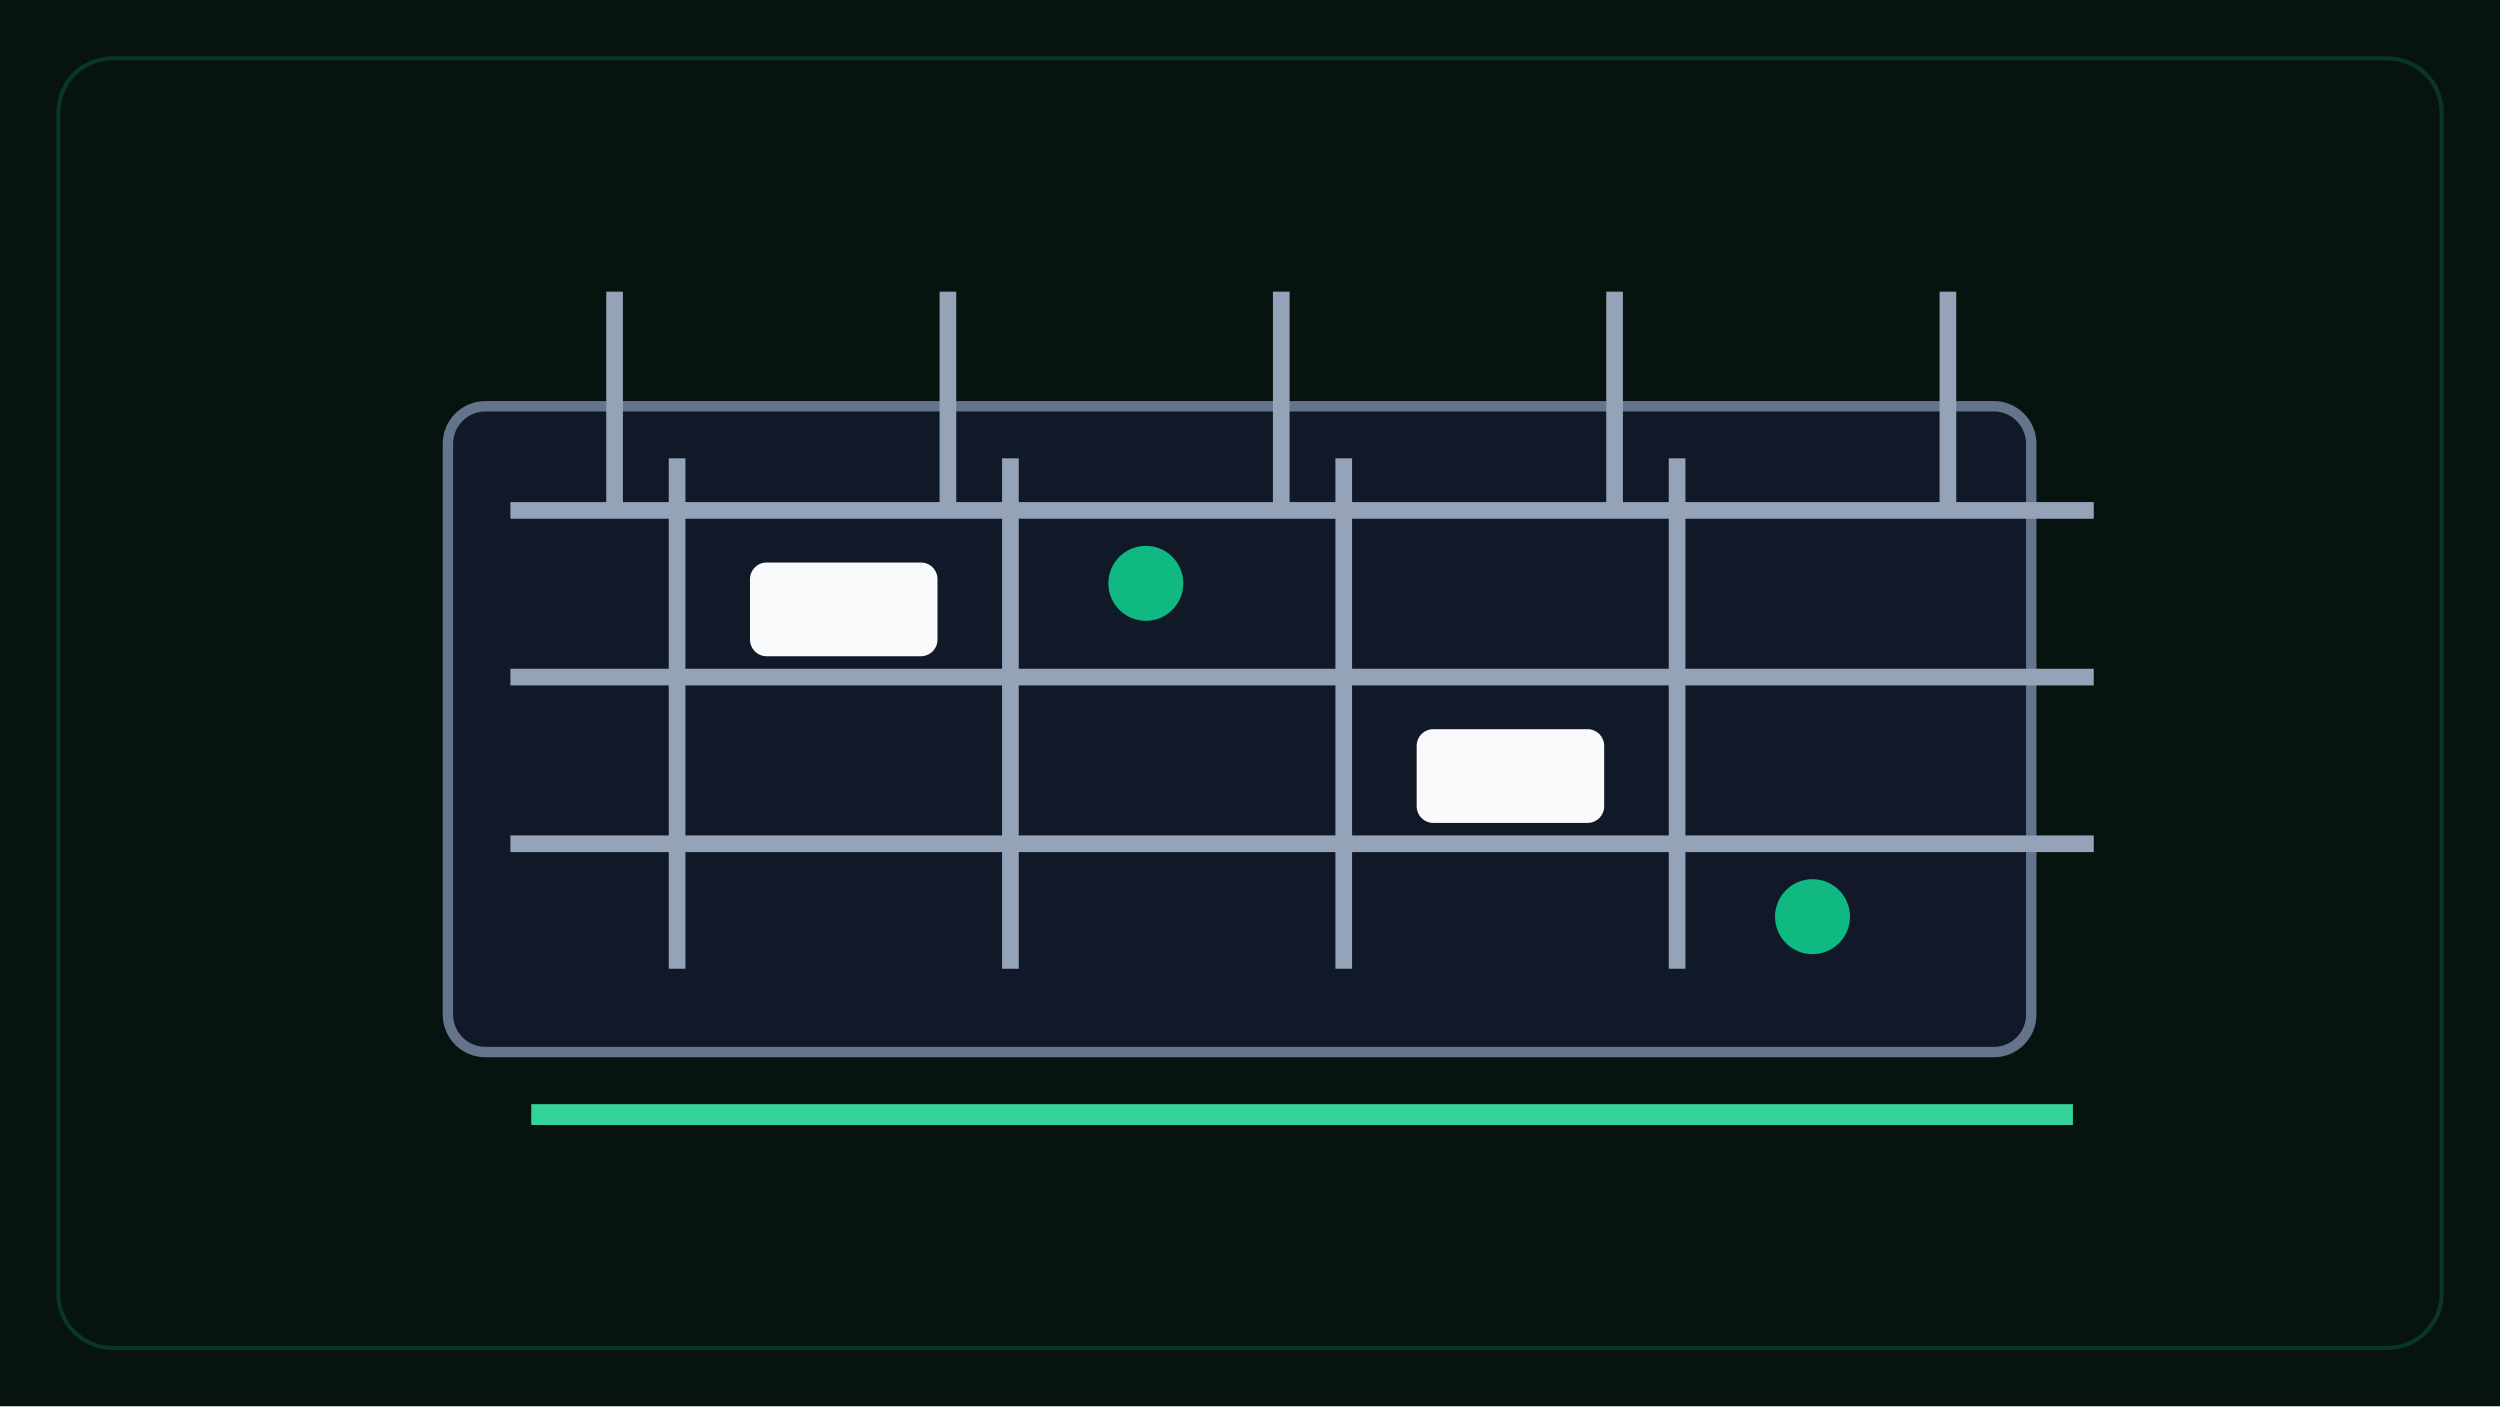
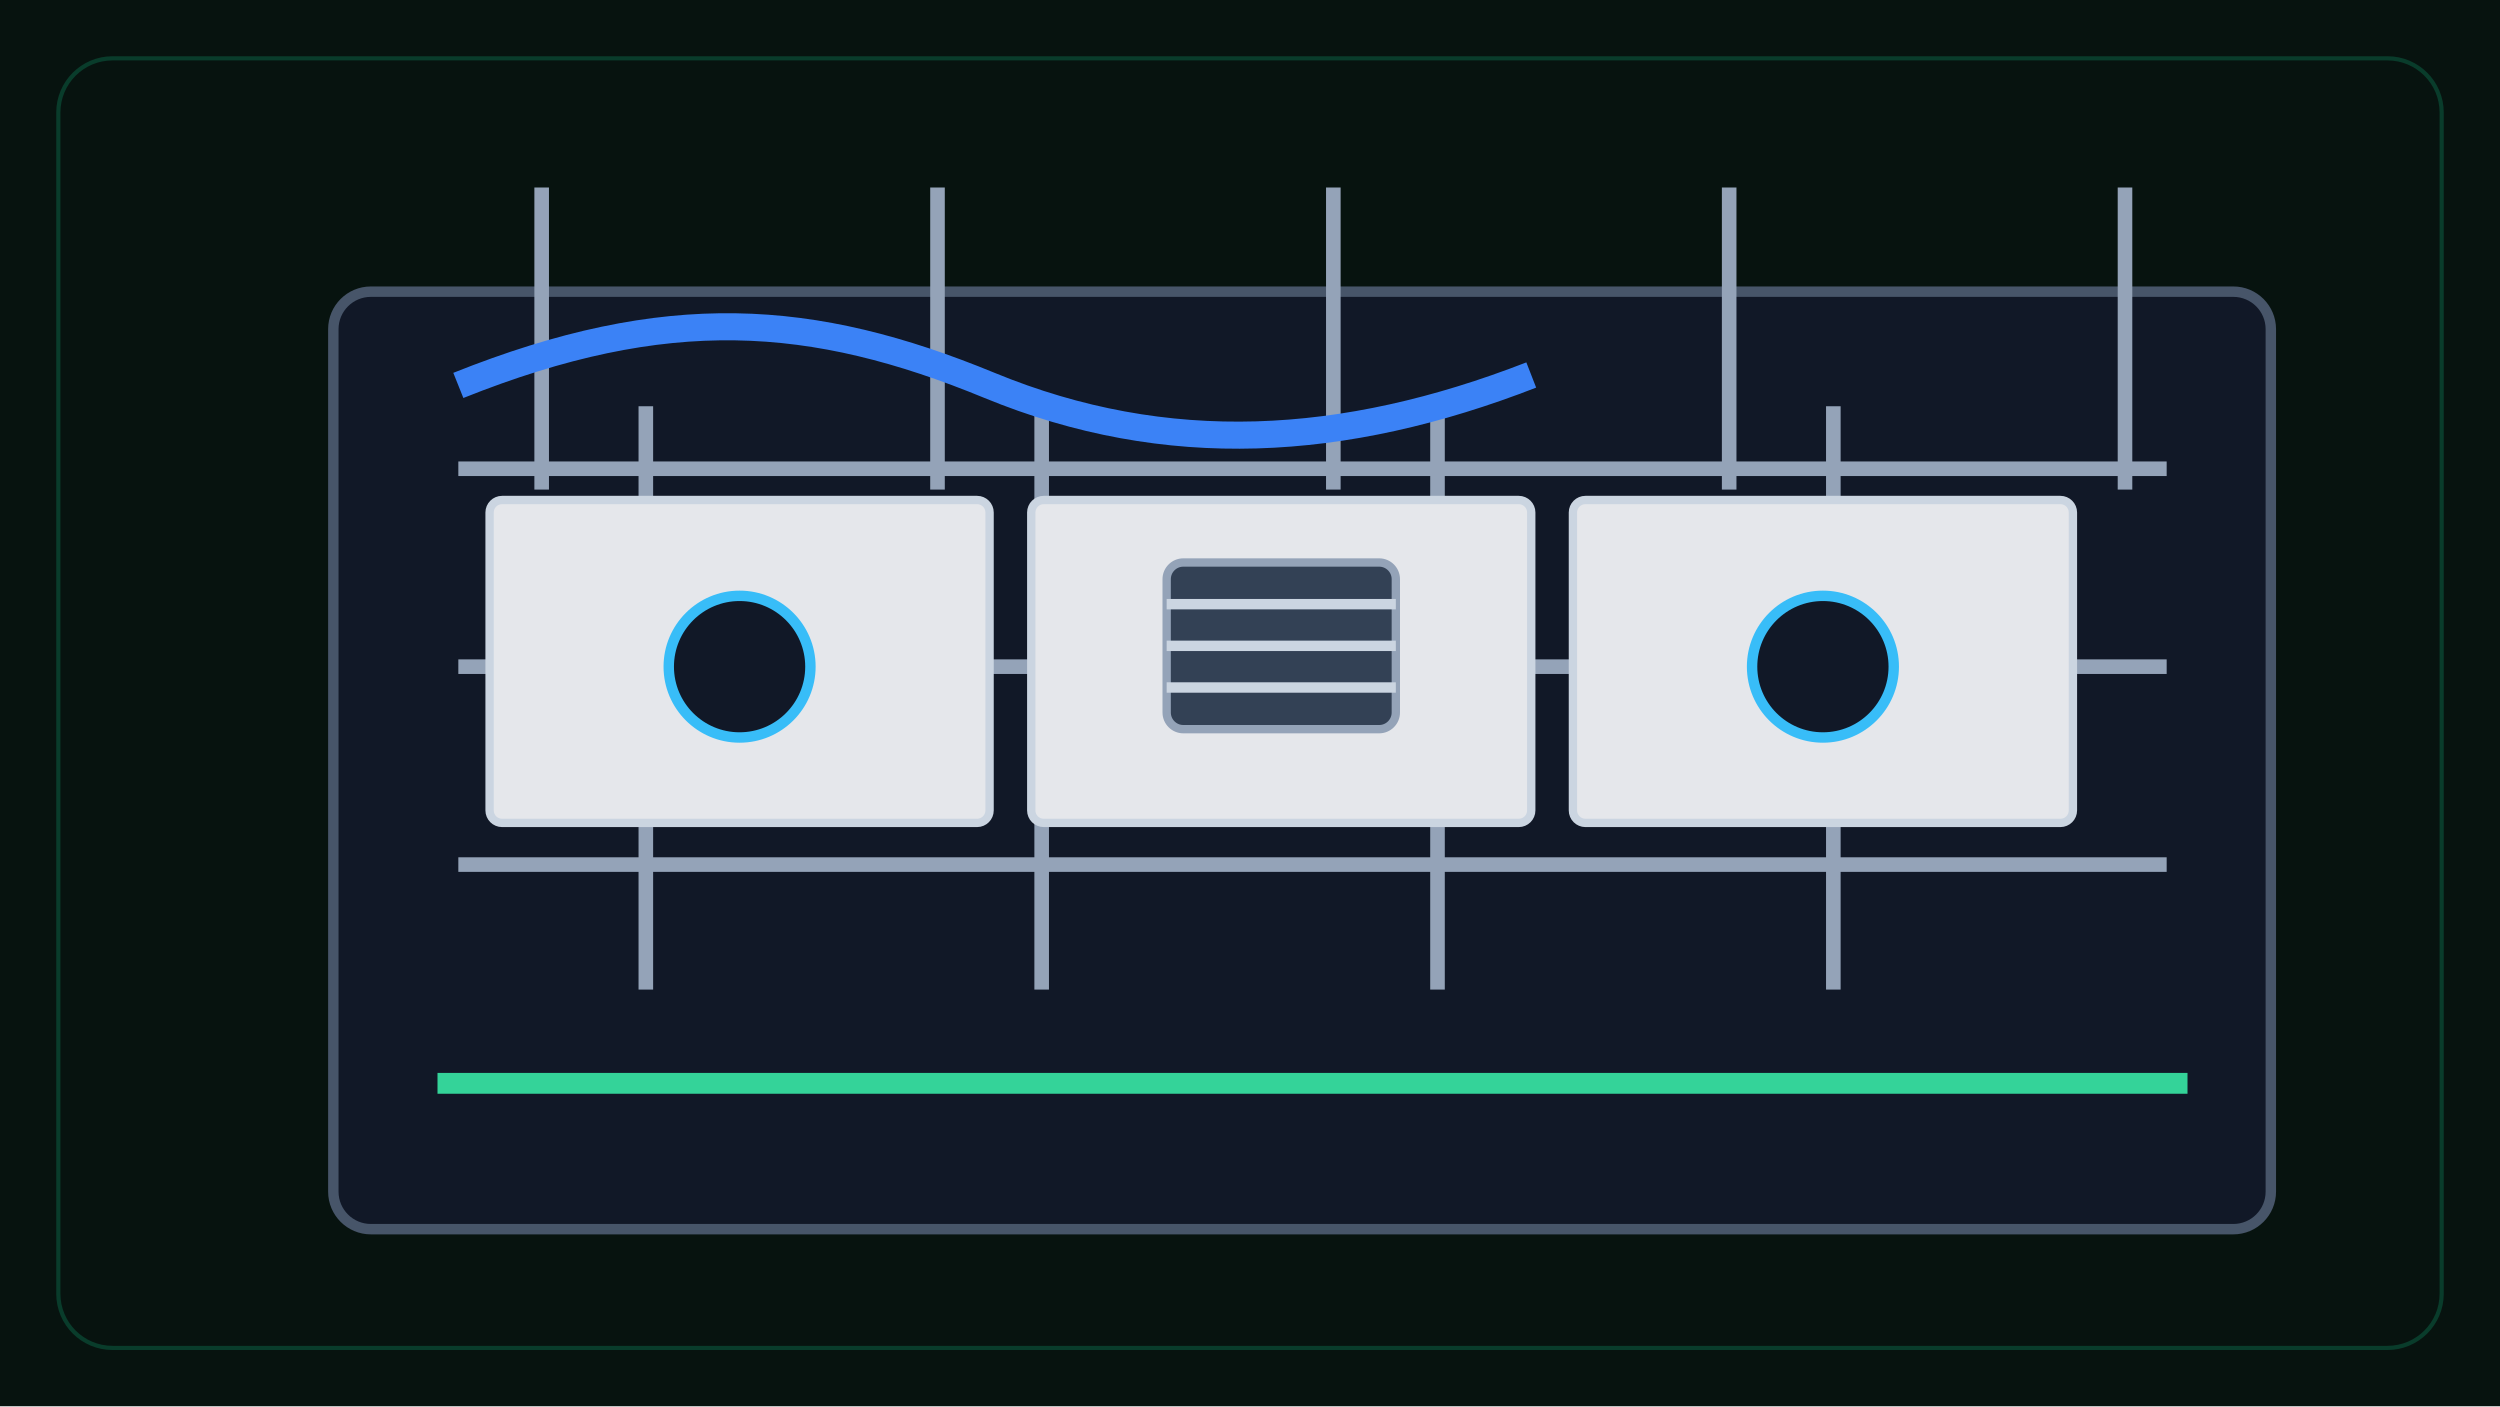
<svg xmlns="http://www.w3.org/2000/svg" viewBox="0 0 1200 675">
  <rect width="1200" height="675" fill="#07130f" />
-   <g transform="translate(125 100)">
-     <rect x="90" y="95" width="760" height="310" rx="18" fill="#111827" stroke="#64748b" stroke-width="5" />
-     <g stroke="#94a3b8" stroke-width="8">
-       <path d="M170 40v105M330 40v105M490 40v105M650 40v105M810 40v105" />
-       <path d="M120 145h760M120 225h760M120 305h760" />
-       <path d="M200 120v245M360 120v245M520 120v245M680 120v245" />
+   <g transform="translate(90 70)">
+     <rect x="70" y="70" width="930" height="450" rx="18" fill="#111827" stroke="#475569" stroke-width="5" />
+     <g stroke="#94a3b8" stroke-width="7">
+       <path d="M170 20v145M360 20v145M550 20v145M740 20v145M930 20v145" />
+       <path d="M130 155h820M130 250h820M130 345h820" />
+       <path d="M220 125v280M410 125v280M600 125v280M790 125v280" />
    </g>
-     <g fill="#f8fafc">
-       <rect x="235" y="170" width="90" height="45" rx="8" />
-       <rect x="555" y="250" width="90" height="45" rx="8" />
+     <g fill="#e5e7eb" stroke="#cbd5e1" stroke-width="4">
+       <rect x="145" y="170" width="240" height="155" rx="6" />
+       <rect x="405" y="170" width="240" height="155" rx="6" />
+       <rect x="665" y="170" width="240" height="155" rx="6" />
    </g>
-     <g fill="#10b981">
-       <circle cx="425" cy="180" r="18" />
-       <circle cx="745" cy="340" r="18" />
+     <g fill="#111827" stroke="#38bdf8" stroke-width="5">
+       <circle cx="265" cy="250" r="34" />
+       <circle cx="785" cy="250" r="34" />
    </g>
-     <path d="M130 435h740" stroke="#34d399" stroke-width="10" />
+     <rect x="470" y="200" width="110" height="80" rx="8" fill="#334155" stroke="#94a3b8" stroke-width="4" />
+     <path d="M470 220h110M470 240h110M470 260h110" stroke="#cbd5e1" stroke-width="5" />
+     <path d="M130 115c100-40 170-35 255 0s170 30 260-5" stroke="#3b82f6" stroke-width="13" fill="none" />
+     <path d="M120 450h840" stroke="#34d399" stroke-width="10" />
  </g>
-   <rect x="28" y="28" width="1144" height="619" rx="26" fill="none" stroke="#10b981" stroke-opacity=".22" stroke-width="2" />
+   <rect x="28" y="28" width="1144" height="619" rx="26" fill="none" stroke="#10b981" stroke-opacity=".25" stroke-width="2" />
</svg>
